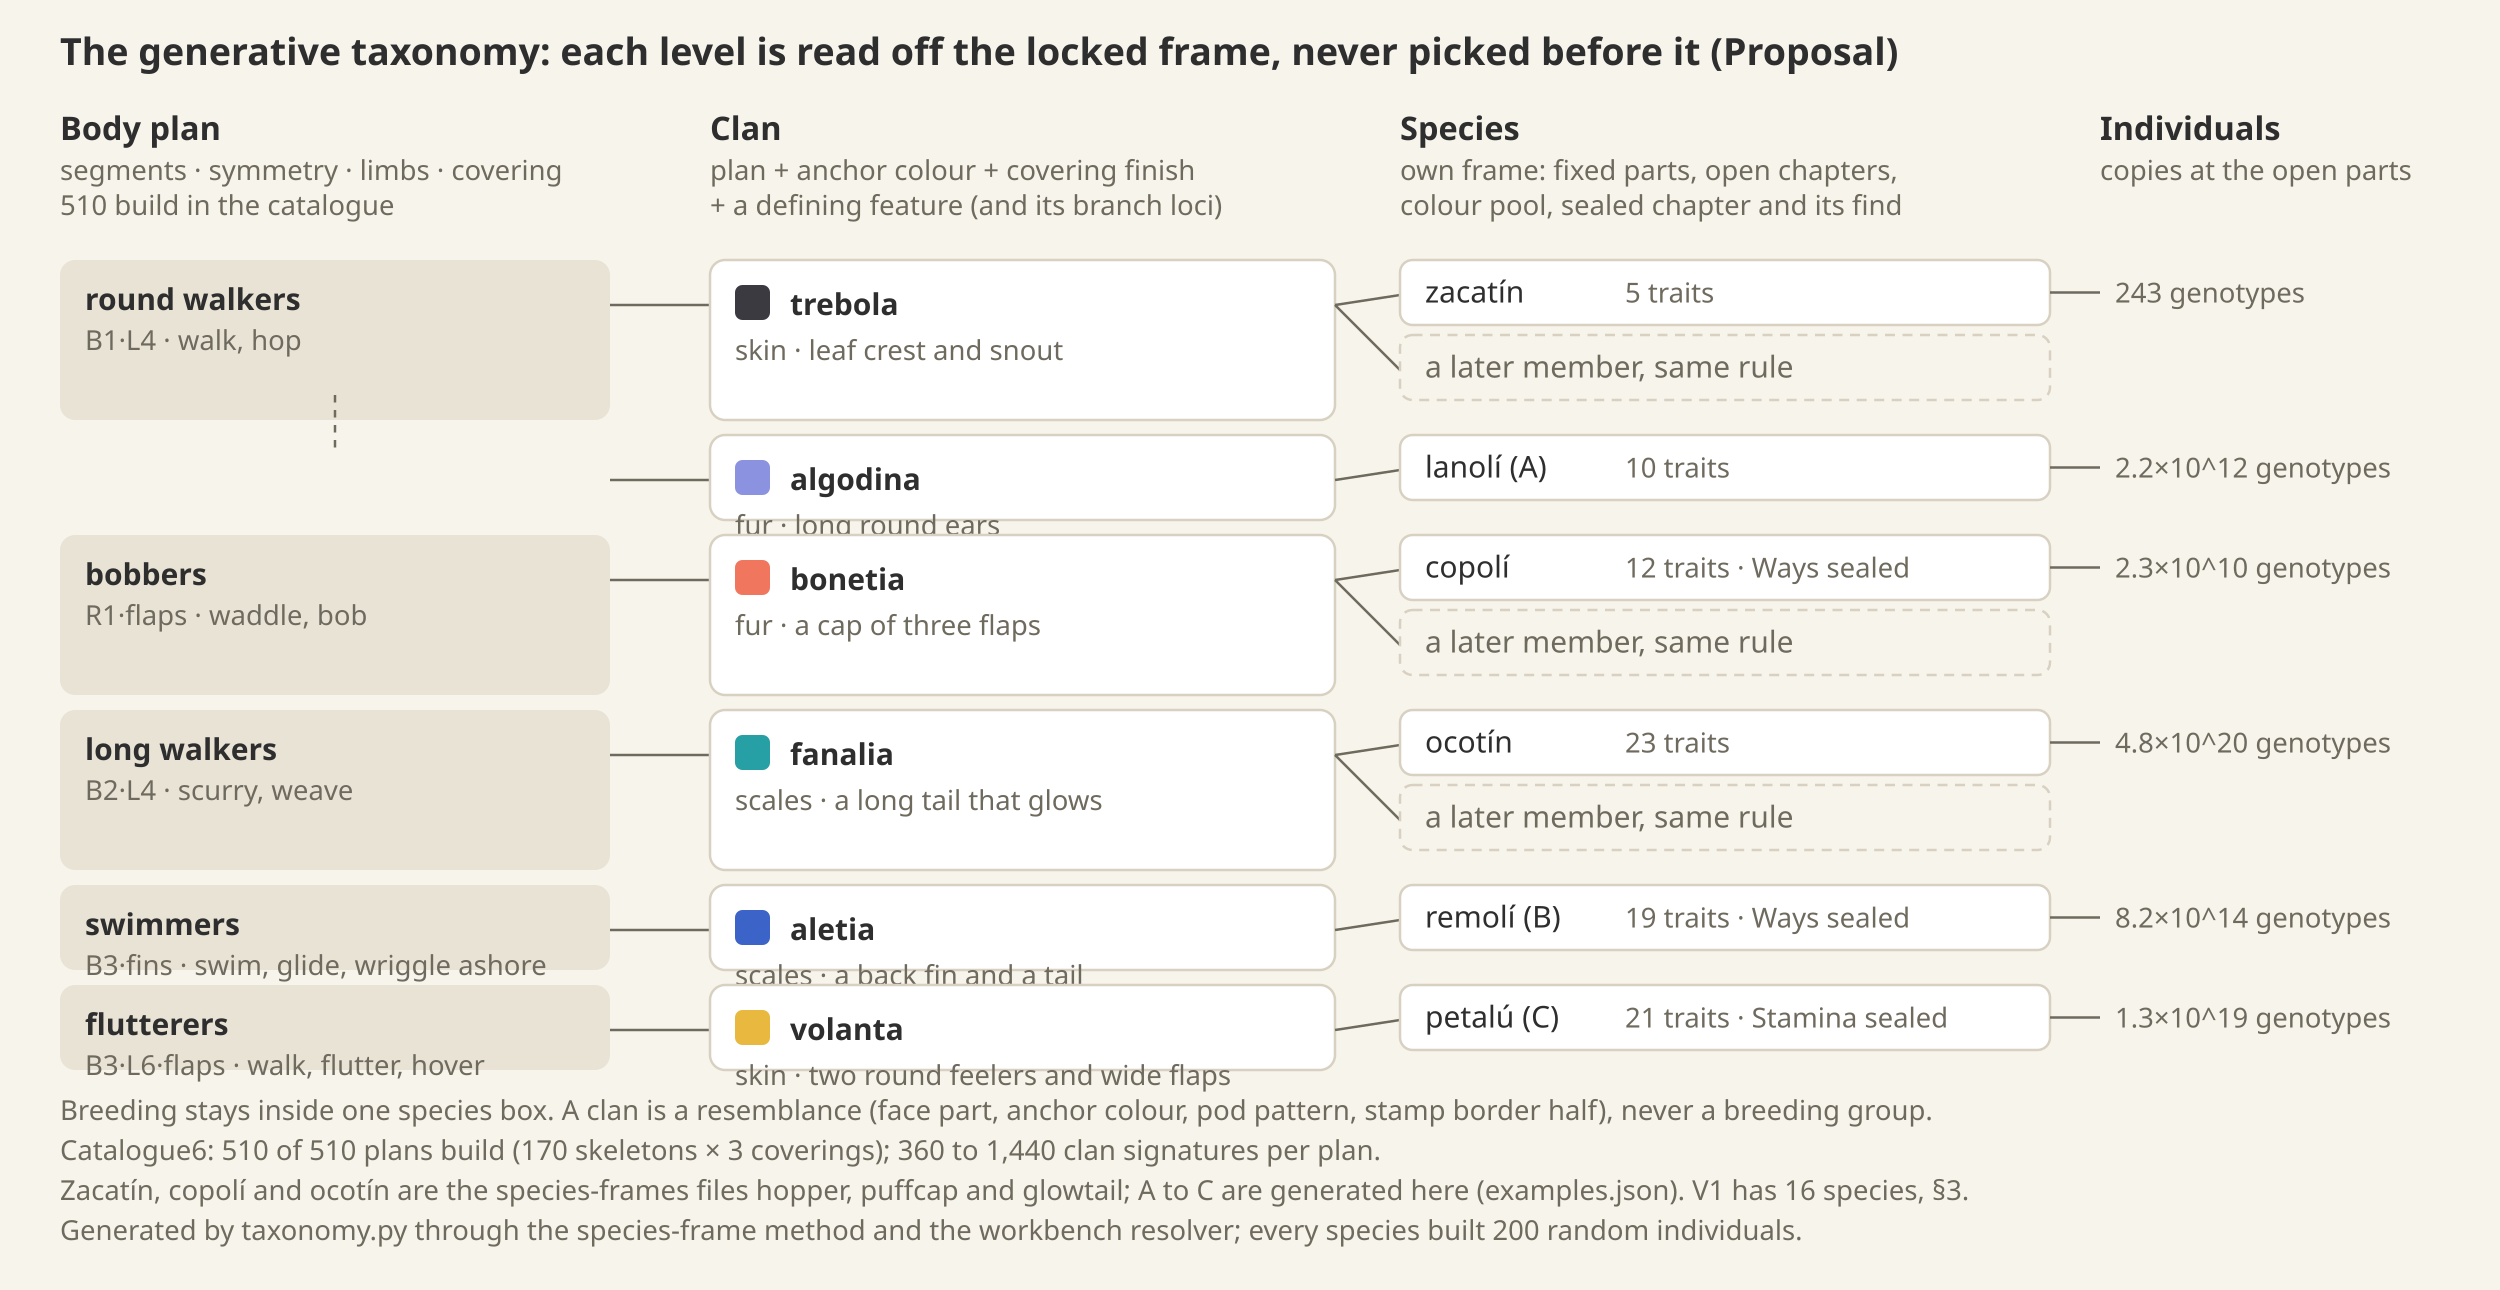
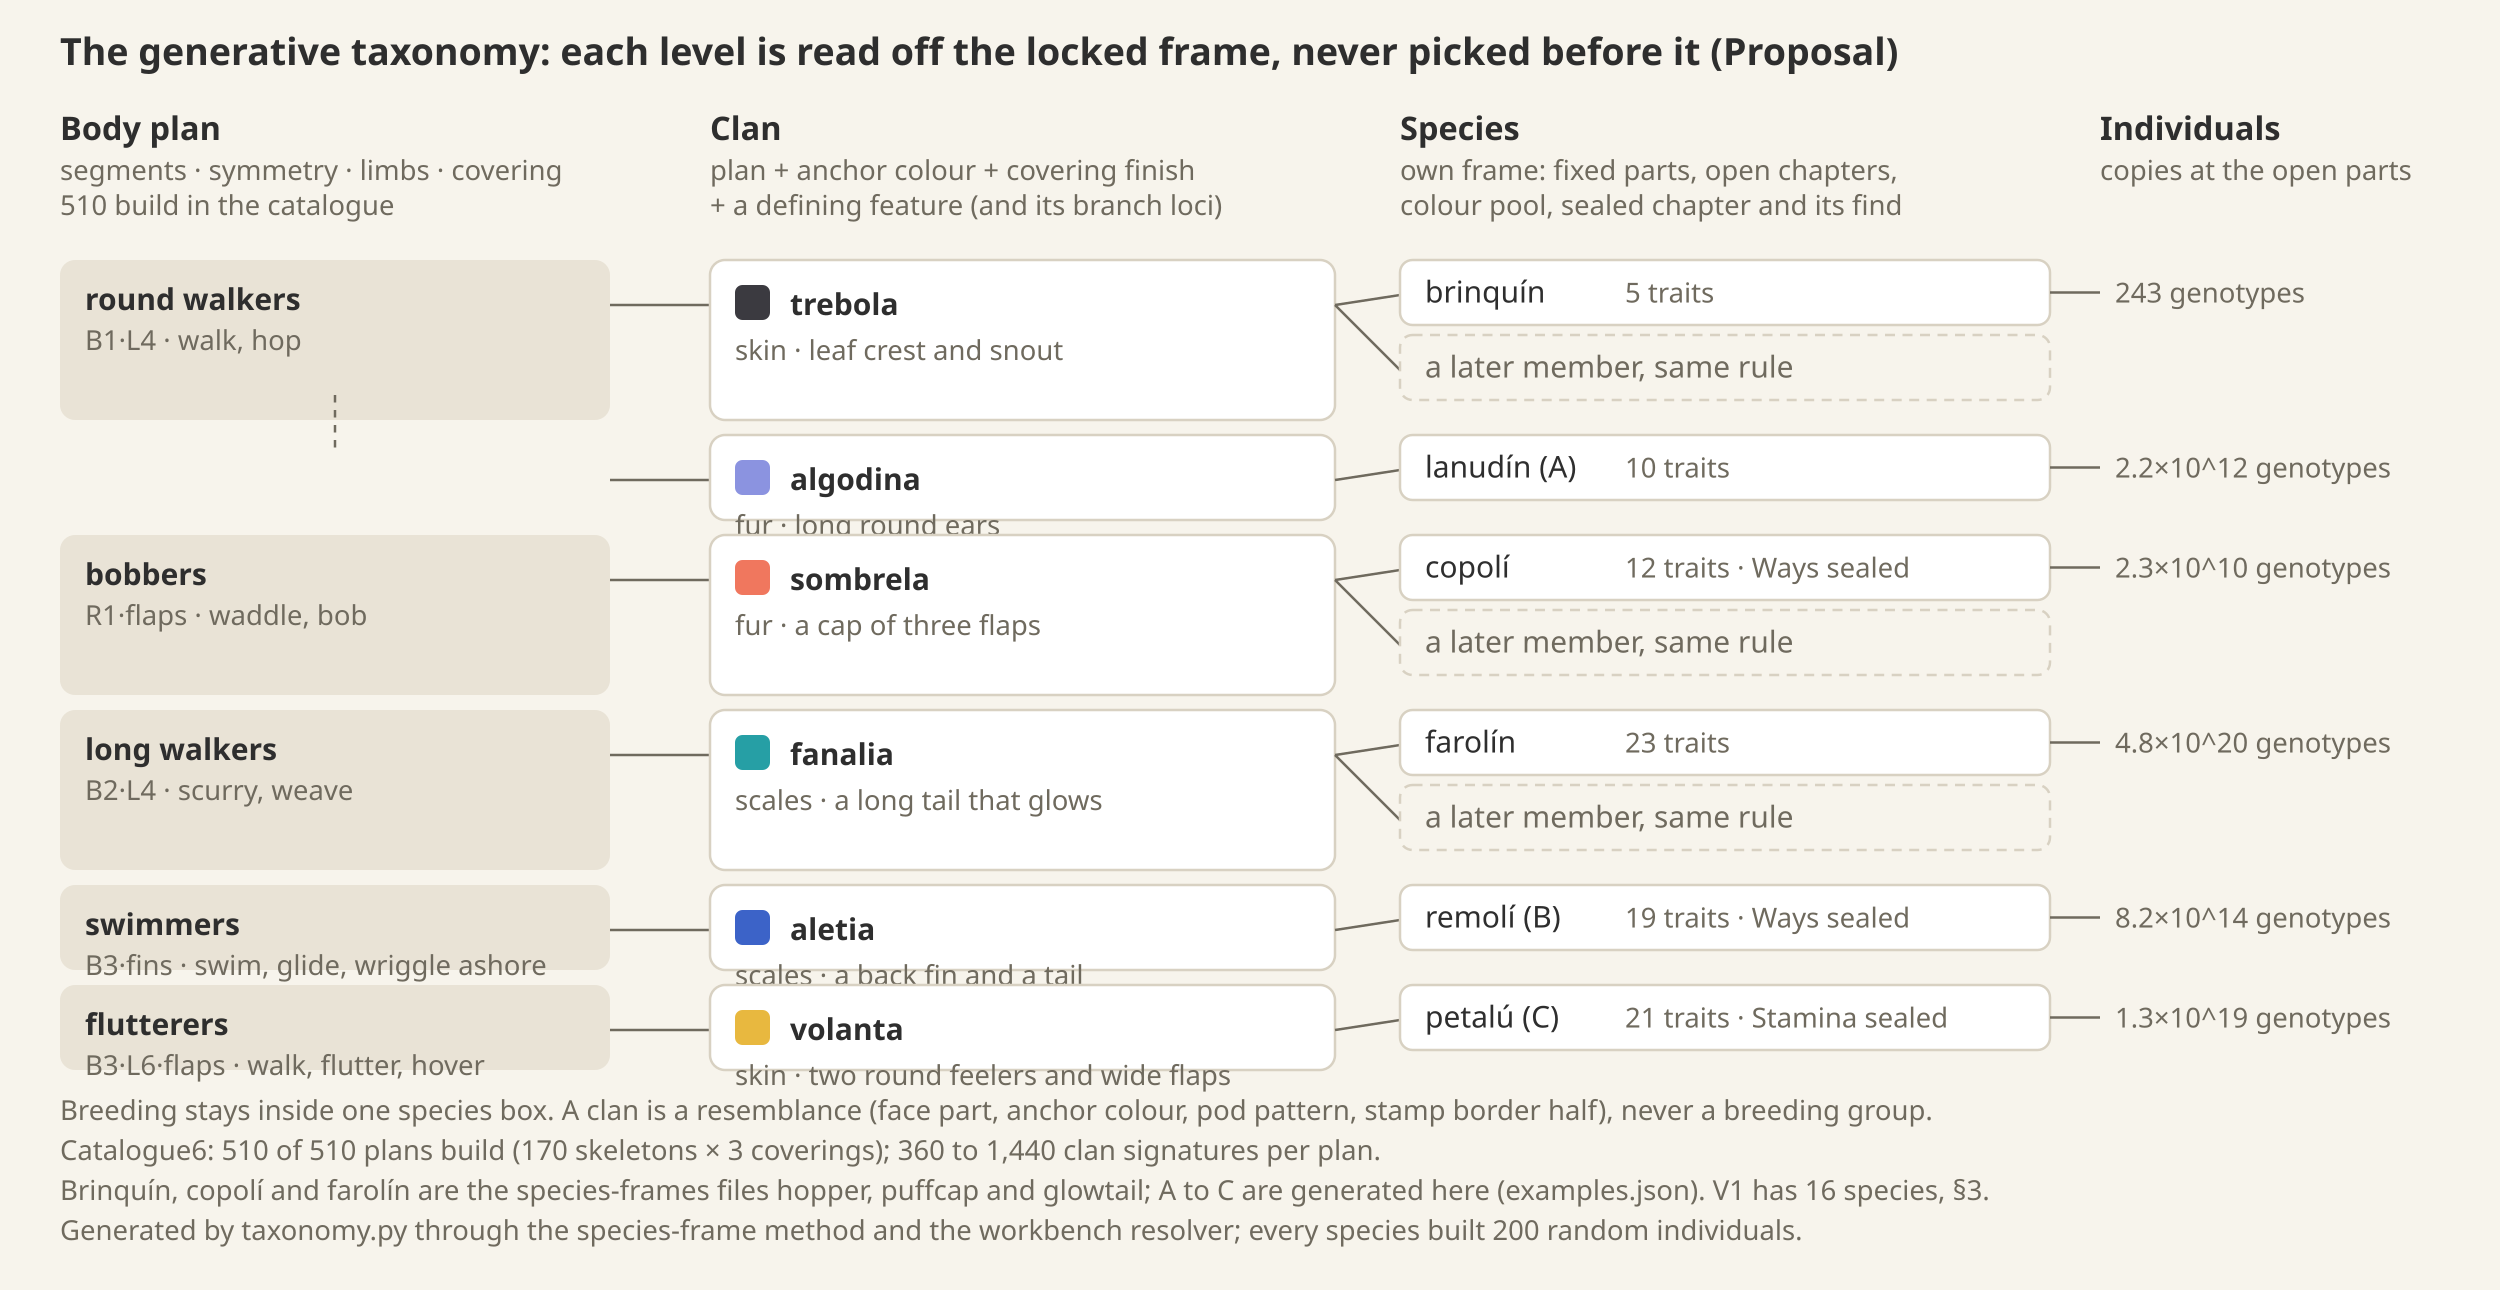
<svg xmlns="http://www.w3.org/2000/svg" viewBox="0 0 1000 516" width="1000" height="516" font-family="system-ui, sans-serif">
  <style>text{fill:#2e2e2e}.h{font-size:15px;font-weight:600}.l{font-size:13px;font-weight:600}.t{font-size:12px}.s{font-size:11px;fill:#6f6a5e}</style>
  <rect width="100%" height="100%" fill="#f7f4ec" />
  <text x="24" y="26" class="h">The generative taxonomy: each level is read off the locked frame, never picked before it (Proposal)</text>
  <text x="24" y="56" class="l">Body plan</text>
  <text x="24" y="72" class="s">segments · symmetry · limbs · covering</text>
  <text x="24" y="86" class="s">510 build in the catalogue</text>
  <text x="284" y="56" class="l">Clan</text>
  <text x="284" y="72" class="s">plan + anchor colour + covering finish</text>
  <text x="284" y="86" class="s">+ a defining feature (and its branch loci)</text>
  <text x="560" y="56" class="l">Species</text>
  <text x="560" y="72" class="s">own frame: fixed parts, open chapters,</text>
  <text x="560" y="86" class="s">colour pool, sealed chapter and its find</text>
  <text x="840" y="56" class="l">Individuals</text>
  <text x="840" y="72" class="s">copies at the open parts</text>
  <rect x="24" y="104" width="220" height="64" rx="6" fill="#e9e3d6" />
  <text x="34" y="124" class="t" style="font-weight:600">round walkers</text>
  <text x="34" y="140" class="s">B1·L4 · walk, hop</text>
  <line x1="244" y1="122" x2="284" y2="122" stroke="#6f6a5e" />
  <rect x="284" y="104" width="250" height="64" rx="6" fill="#fff" stroke="#d8d1c2" />
  <rect x="294" y="114" width="14" height="14" rx="3" fill="#3b3a40" />
  <text x="316" y="126" class="t" style="font-weight:600">trebola</text>
  <text x="294" y="144" class="s">skin · leaf crest and snout</text>
  <line x1="534" y1="122" x2="560" y2="118" stroke="#6f6a5e" />
  <rect x="560" y="104" width="260" height="26" rx="5" fill="#fff" stroke="#d8d1c2" />
-   <text x="570" y="121" class="t">zacatín</text>
+   <text x="570" y="121" class="t">brinquín</text>
  <text x="650" y="121" class="s">5 traits</text>
  <line x1="820" y1="117" x2="840" y2="117" stroke="#6f6a5e" />
  <text x="846" y="121" class="s">243 genotypes</text>
  <line x1="534" y1="122" x2="560" y2="148" stroke="#6f6a5e" />
  <rect x="560" y="134" width="260" height="26" rx="5" fill="#f7f4ec" stroke="#d8d1c2" stroke-dasharray="4 3" />
  <text x="570" y="151" class="t" style="fill:#6f6a5e">a later member, same rule</text>
  <text x="650" y="151" class="s" />
  <line x1="134" y1="158" x2="134" y2="182" stroke="#6f6a5e" stroke-dasharray="3 3" />
  <line x1="244" y1="192" x2="284" y2="192" stroke="#6f6a5e" />
  <rect x="284" y="174" width="250" height="34" rx="6" fill="#fff" stroke="#d8d1c2" />
  <rect x="294" y="184" width="14" height="14" rx="3" fill="#8b93e0" />
  <text x="316" y="196" class="t" style="font-weight:600">algodina</text>
  <text x="294" y="214" class="s">fur · long round ears</text>
  <line x1="534" y1="192" x2="560" y2="188" stroke="#6f6a5e" />
  <rect x="560" y="174" width="260" height="26" rx="5" fill="#fff" stroke="#d8d1c2" />
-   <text x="570" y="191" class="t">lanolí (A)</text>
+   <text x="570" y="191" class="t">lanudín (A)</text>
  <text x="650" y="191" class="s">10 traits</text>
  <line x1="820" y1="187" x2="840" y2="187" stroke="#6f6a5e" />
  <text x="846" y="191" class="s">2.2×10^12 genotypes</text>
  <rect x="24" y="214" width="220" height="64" rx="6" fill="#e9e3d6" />
  <text x="34" y="234" class="t" style="font-weight:600">bobbers</text>
  <text x="34" y="250" class="s">R1·flaps · waddle, bob</text>
  <line x1="244" y1="232" x2="284" y2="232" stroke="#6f6a5e" />
  <rect x="284" y="214" width="250" height="64" rx="6" fill="#fff" stroke="#d8d1c2" />
  <rect x="294" y="224" width="14" height="14" rx="3" fill="#f0775e" />
-   <text x="316" y="236" class="t" style="font-weight:600">bonetia</text>
+   <text x="316" y="236" class="t" style="font-weight:600">sombrela</text>
  <text x="294" y="254" class="s">fur · a cap of three flaps</text>
  <line x1="534" y1="232" x2="560" y2="228" stroke="#6f6a5e" />
  <rect x="560" y="214" width="260" height="26" rx="5" fill="#fff" stroke="#d8d1c2" />
  <text x="570" y="231" class="t">copolí</text>
  <text x="650" y="231" class="s">12 traits · Ways sealed</text>
  <line x1="820" y1="227" x2="840" y2="227" stroke="#6f6a5e" />
  <text x="846" y="231" class="s">2.3×10^10 genotypes</text>
  <line x1="534" y1="232" x2="560" y2="258" stroke="#6f6a5e" />
  <rect x="560" y="244" width="260" height="26" rx="5" fill="#f7f4ec" stroke="#d8d1c2" stroke-dasharray="4 3" />
  <text x="570" y="261" class="t" style="fill:#6f6a5e">a later member, same rule</text>
  <text x="650" y="261" class="s" />
  <rect x="24" y="284" width="220" height="64" rx="6" fill="#e9e3d6" />
  <text x="34" y="304" class="t" style="font-weight:600">long walkers</text>
  <text x="34" y="320" class="s">B2·L4 · scurry, weave</text>
  <line x1="244" y1="302" x2="284" y2="302" stroke="#6f6a5e" />
  <rect x="284" y="284" width="250" height="64" rx="6" fill="#fff" stroke="#d8d1c2" />
  <rect x="294" y="294" width="14" height="14" rx="3" fill="#269fa5" />
  <text x="316" y="306" class="t" style="font-weight:600">fanalia</text>
  <text x="294" y="324" class="s">scales · a long tail that glows</text>
  <line x1="534" y1="302" x2="560" y2="298" stroke="#6f6a5e" />
  <rect x="560" y="284" width="260" height="26" rx="5" fill="#fff" stroke="#d8d1c2" />
-   <text x="570" y="301" class="t">ocotín</text>
+   <text x="570" y="301" class="t">farolín</text>
  <text x="650" y="301" class="s">23 traits</text>
  <line x1="820" y1="297" x2="840" y2="297" stroke="#6f6a5e" />
  <text x="846" y="301" class="s">4.8×10^20 genotypes</text>
  <line x1="534" y1="302" x2="560" y2="328" stroke="#6f6a5e" />
  <rect x="560" y="314" width="260" height="26" rx="5" fill="#f7f4ec" stroke="#d8d1c2" stroke-dasharray="4 3" />
  <text x="570" y="331" class="t" style="fill:#6f6a5e">a later member, same rule</text>
  <text x="650" y="331" class="s" />
  <rect x="24" y="354" width="220" height="34" rx="6" fill="#e9e3d6" />
  <text x="34" y="374" class="t" style="font-weight:600">swimmers</text>
  <text x="34" y="390" class="s">B3·fins · swim, glide, wriggle ashore</text>
  <line x1="244" y1="372" x2="284" y2="372" stroke="#6f6a5e" />
  <rect x="284" y="354" width="250" height="34" rx="6" fill="#fff" stroke="#d8d1c2" />
  <rect x="294" y="364" width="14" height="14" rx="3" fill="#3c63c8" />
  <text x="316" y="376" class="t" style="font-weight:600">aletia</text>
  <text x="294" y="394" class="s">scales · a back fin and a tail</text>
  <line x1="534" y1="372" x2="560" y2="368" stroke="#6f6a5e" />
  <rect x="560" y="354" width="260" height="26" rx="5" fill="#fff" stroke="#d8d1c2" />
  <text x="570" y="371" class="t">remolí (B)</text>
  <text x="650" y="371" class="s">19 traits · Ways sealed</text>
  <line x1="820" y1="367" x2="840" y2="367" stroke="#6f6a5e" />
  <text x="846" y="371" class="s">8.2×10^14 genotypes</text>
  <rect x="24" y="394" width="220" height="34" rx="6" fill="#e9e3d6" />
  <text x="34" y="414" class="t" style="font-weight:600">flutterers</text>
  <text x="34" y="430" class="s">B3·L6·flaps · walk, flutter, hover</text>
  <line x1="244" y1="412" x2="284" y2="412" stroke="#6f6a5e" />
  <rect x="284" y="394" width="250" height="34" rx="6" fill="#fff" stroke="#d8d1c2" />
  <rect x="294" y="404" width="14" height="14" rx="3" fill="#e8b83f" />
  <text x="316" y="416" class="t" style="font-weight:600">volanta</text>
  <text x="294" y="434" class="s">skin · two round feelers and wide flaps</text>
  <line x1="534" y1="412" x2="560" y2="408" stroke="#6f6a5e" />
  <rect x="560" y="394" width="260" height="26" rx="5" fill="#fff" stroke="#d8d1c2" />
  <text x="570" y="411" class="t">petalú (C)</text>
  <text x="650" y="411" class="s">21 traits · Stamina sealed</text>
  <line x1="820" y1="407" x2="840" y2="407" stroke="#6f6a5e" />
  <text x="846" y="411" class="s">1.3×10^19 genotypes</text>
  <text x="24" y="448" class="s">Breeding stays inside one species box. A clan is a resemblance (face part, anchor colour, pod pattern, stamp border half), never a breeding group.</text>
  <text x="24" y="464" class="s">Catalogue6: 510 of 510 plans build (170 skeletons × 3 coverings); 360 to 1,440 clan signatures per plan.</text>
-   <text x="24" y="480" class="s">Zacatín, copolí and ocotín are the species-frames files hopper, puffcap and glowtail; A to C are generated here (examples.json). V1 has 16 species, §3.</text>
+   <text x="24" y="480" class="s">Brinquín, copolí and farolín are the species-frames files hopper, puffcap and glowtail; A to C are generated here (examples.json). V1 has 16 species, §3.</text>
  <text x="24" y="496" class="s">Generated by taxonomy.py through the species-frame method and the workbench resolver; every species built 200 random individuals.</text>
</svg>
